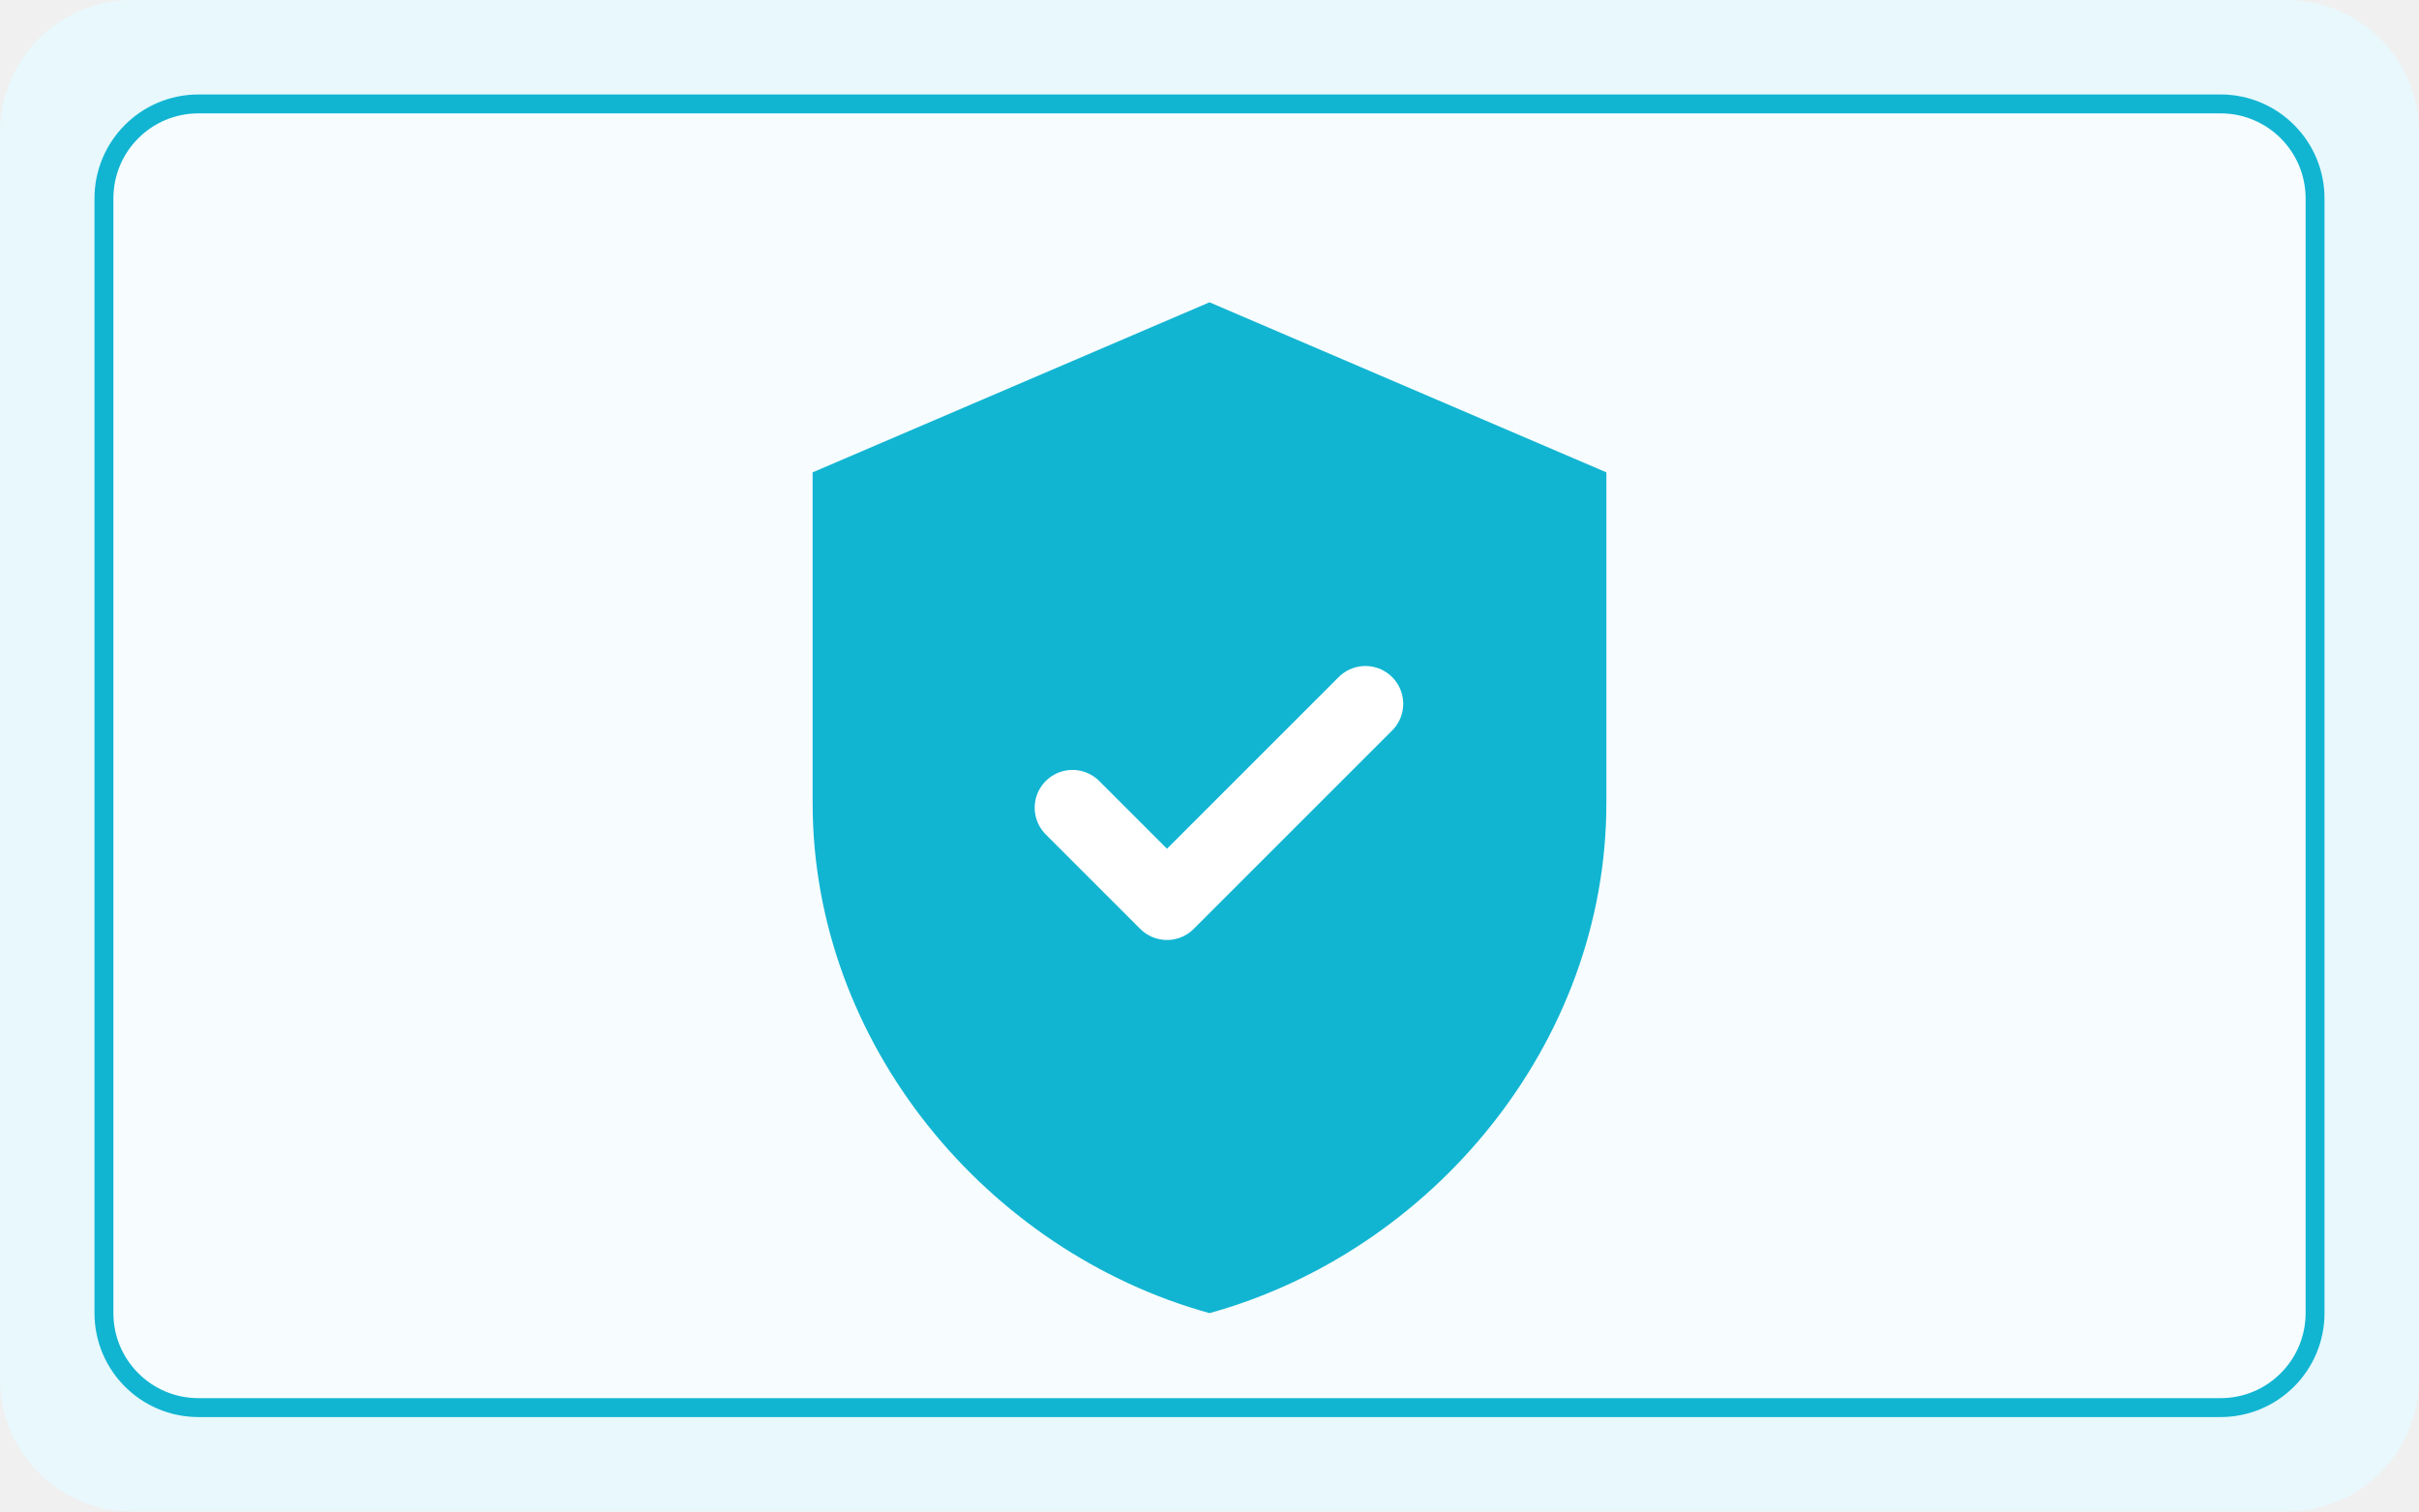
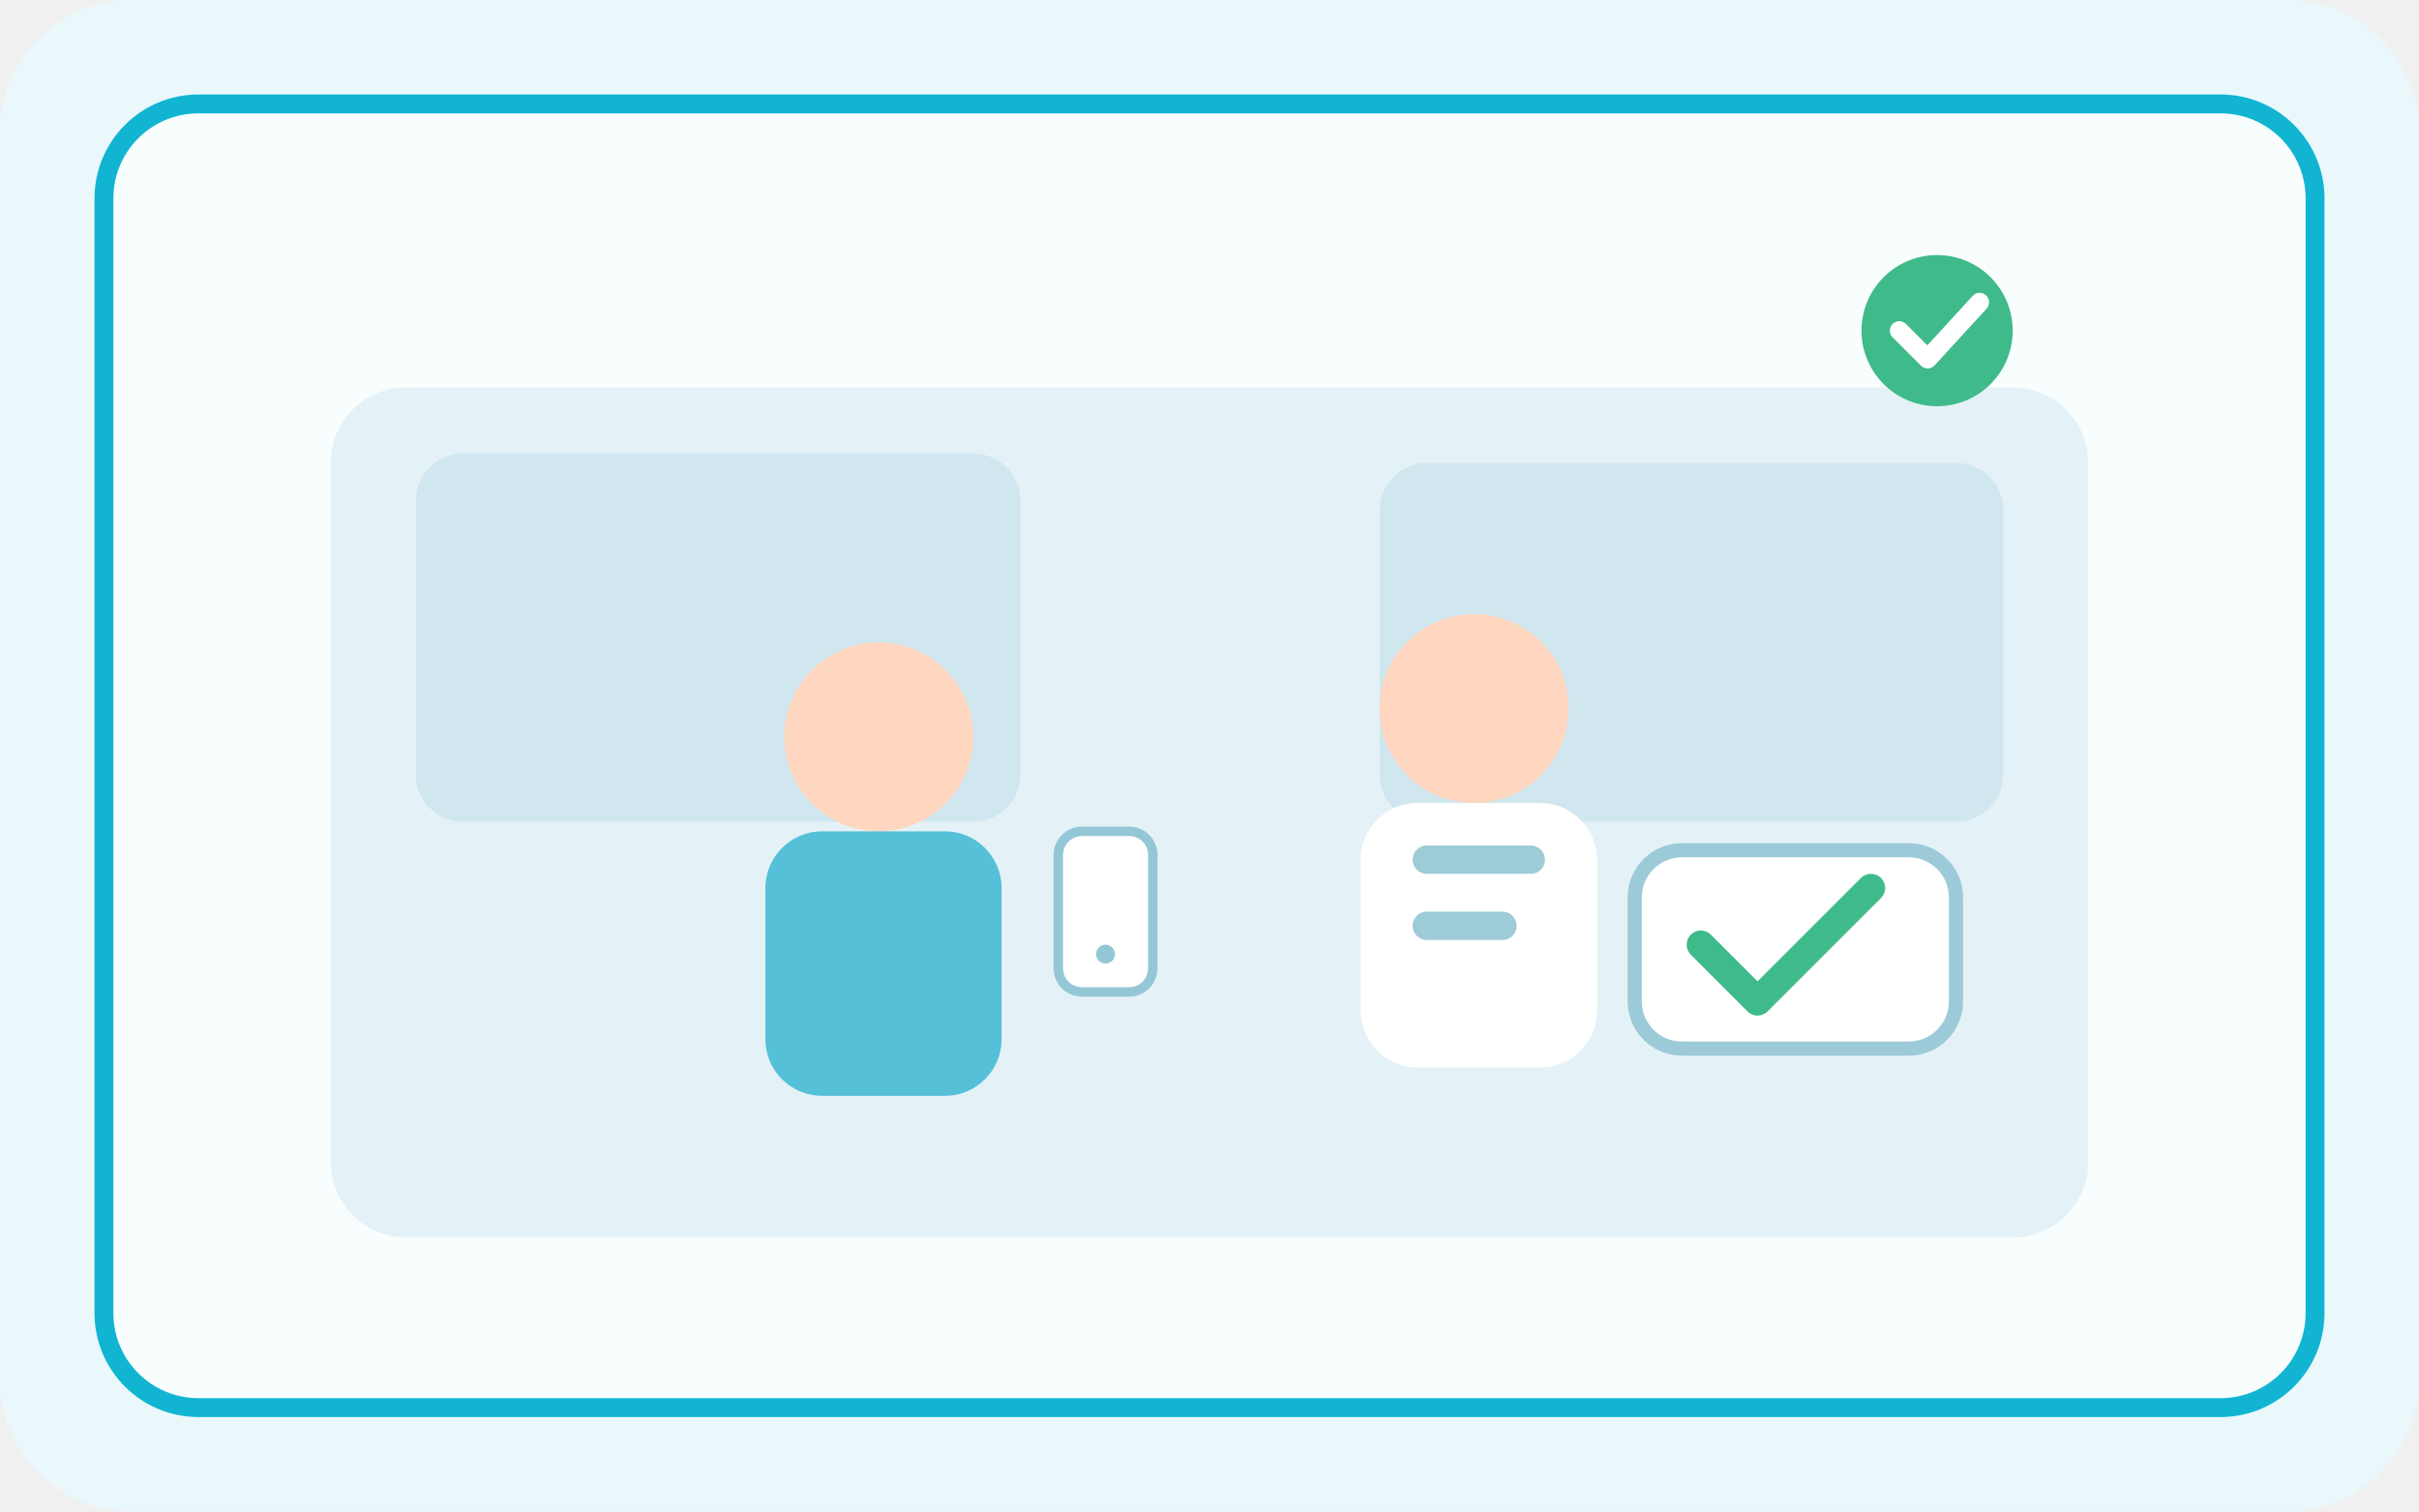
<svg xmlns="http://www.w3.org/2000/svg" width="512" height="320" viewBox="0 0 512 320" fill="none">
-   <rect width="512" height="320" rx="28" fill="#E8F8FC" />
-   <rect x="22" y="22" width="468" height="276" rx="20" fill="#F7FCFE" stroke="#11B5D2" stroke-width="4" />
-   <path d="M256 64L340 100V170C340 221 303 265 256 278C209 265 172 221 172 170V100L256 64Z" fill="#11B5D2" />
-   <path d="M227 171L247 191L289 149" stroke="white" stroke-width="16" stroke-linecap="round" stroke-linejoin="round" />
+   <rect width="512" height="320" rx="28" fill="#EAF8FC" />
+   <rect x="22" y="22" width="468" height="276" rx="20" fill="#F8FDFE" stroke="#11B5D2" stroke-width="4" />
+   <rect x="70" y="82" width="372" height="180" rx="16" fill="#E4F2F7" />
+   <rect x="88" y="96" width="128" height="78" rx="10" fill="#D1E7F0" />
+   <rect x="292" y="98" width="132" height="76" rx="10" fill="#D1E7F0" />
+   <circle cx="186" cy="156" r="20" fill="#FFD6BF" />
+   <rect x="162" y="176" width="50" height="56" rx="12" fill="#56C0D9" />
+   <rect x="224" y="176" width="20" height="34" rx="5" fill="#FFFFFF" stroke="#94C7D6" stroke-width="2" />
+   <circle cx="234" cy="202" r="2" fill="#94C7D6" />
+   <circle cx="312" cy="150" r="20" fill="#FFD6BF" />
+   <rect x="288" y="170" width="50" height="56" rx="12" fill="#FFFFFF" />
+   <path d="M302 182H324" stroke="#9DCBD8" stroke-width="6" stroke-linecap="round" />
+   <path d="M302 196H318" stroke="#9DCBD8" stroke-width="6" stroke-linecap="round" />
+   <rect x="346" y="180" width="68" height="42" rx="10" fill="#FFFFFF" stroke="#9CCAD8" stroke-width="3" />
+   <path d="M360 200L372 212L396 188" stroke="#3FBA8A" stroke-width="6" stroke-linecap="round" stroke-linejoin="round" />
+   <circle cx="410" cy="70" r="16" fill="#3FBA8A" />
+   <path d="M402 70L408 76L419 64" stroke="white" stroke-width="4" stroke-linecap="round" stroke-linejoin="round" />
</svg>
